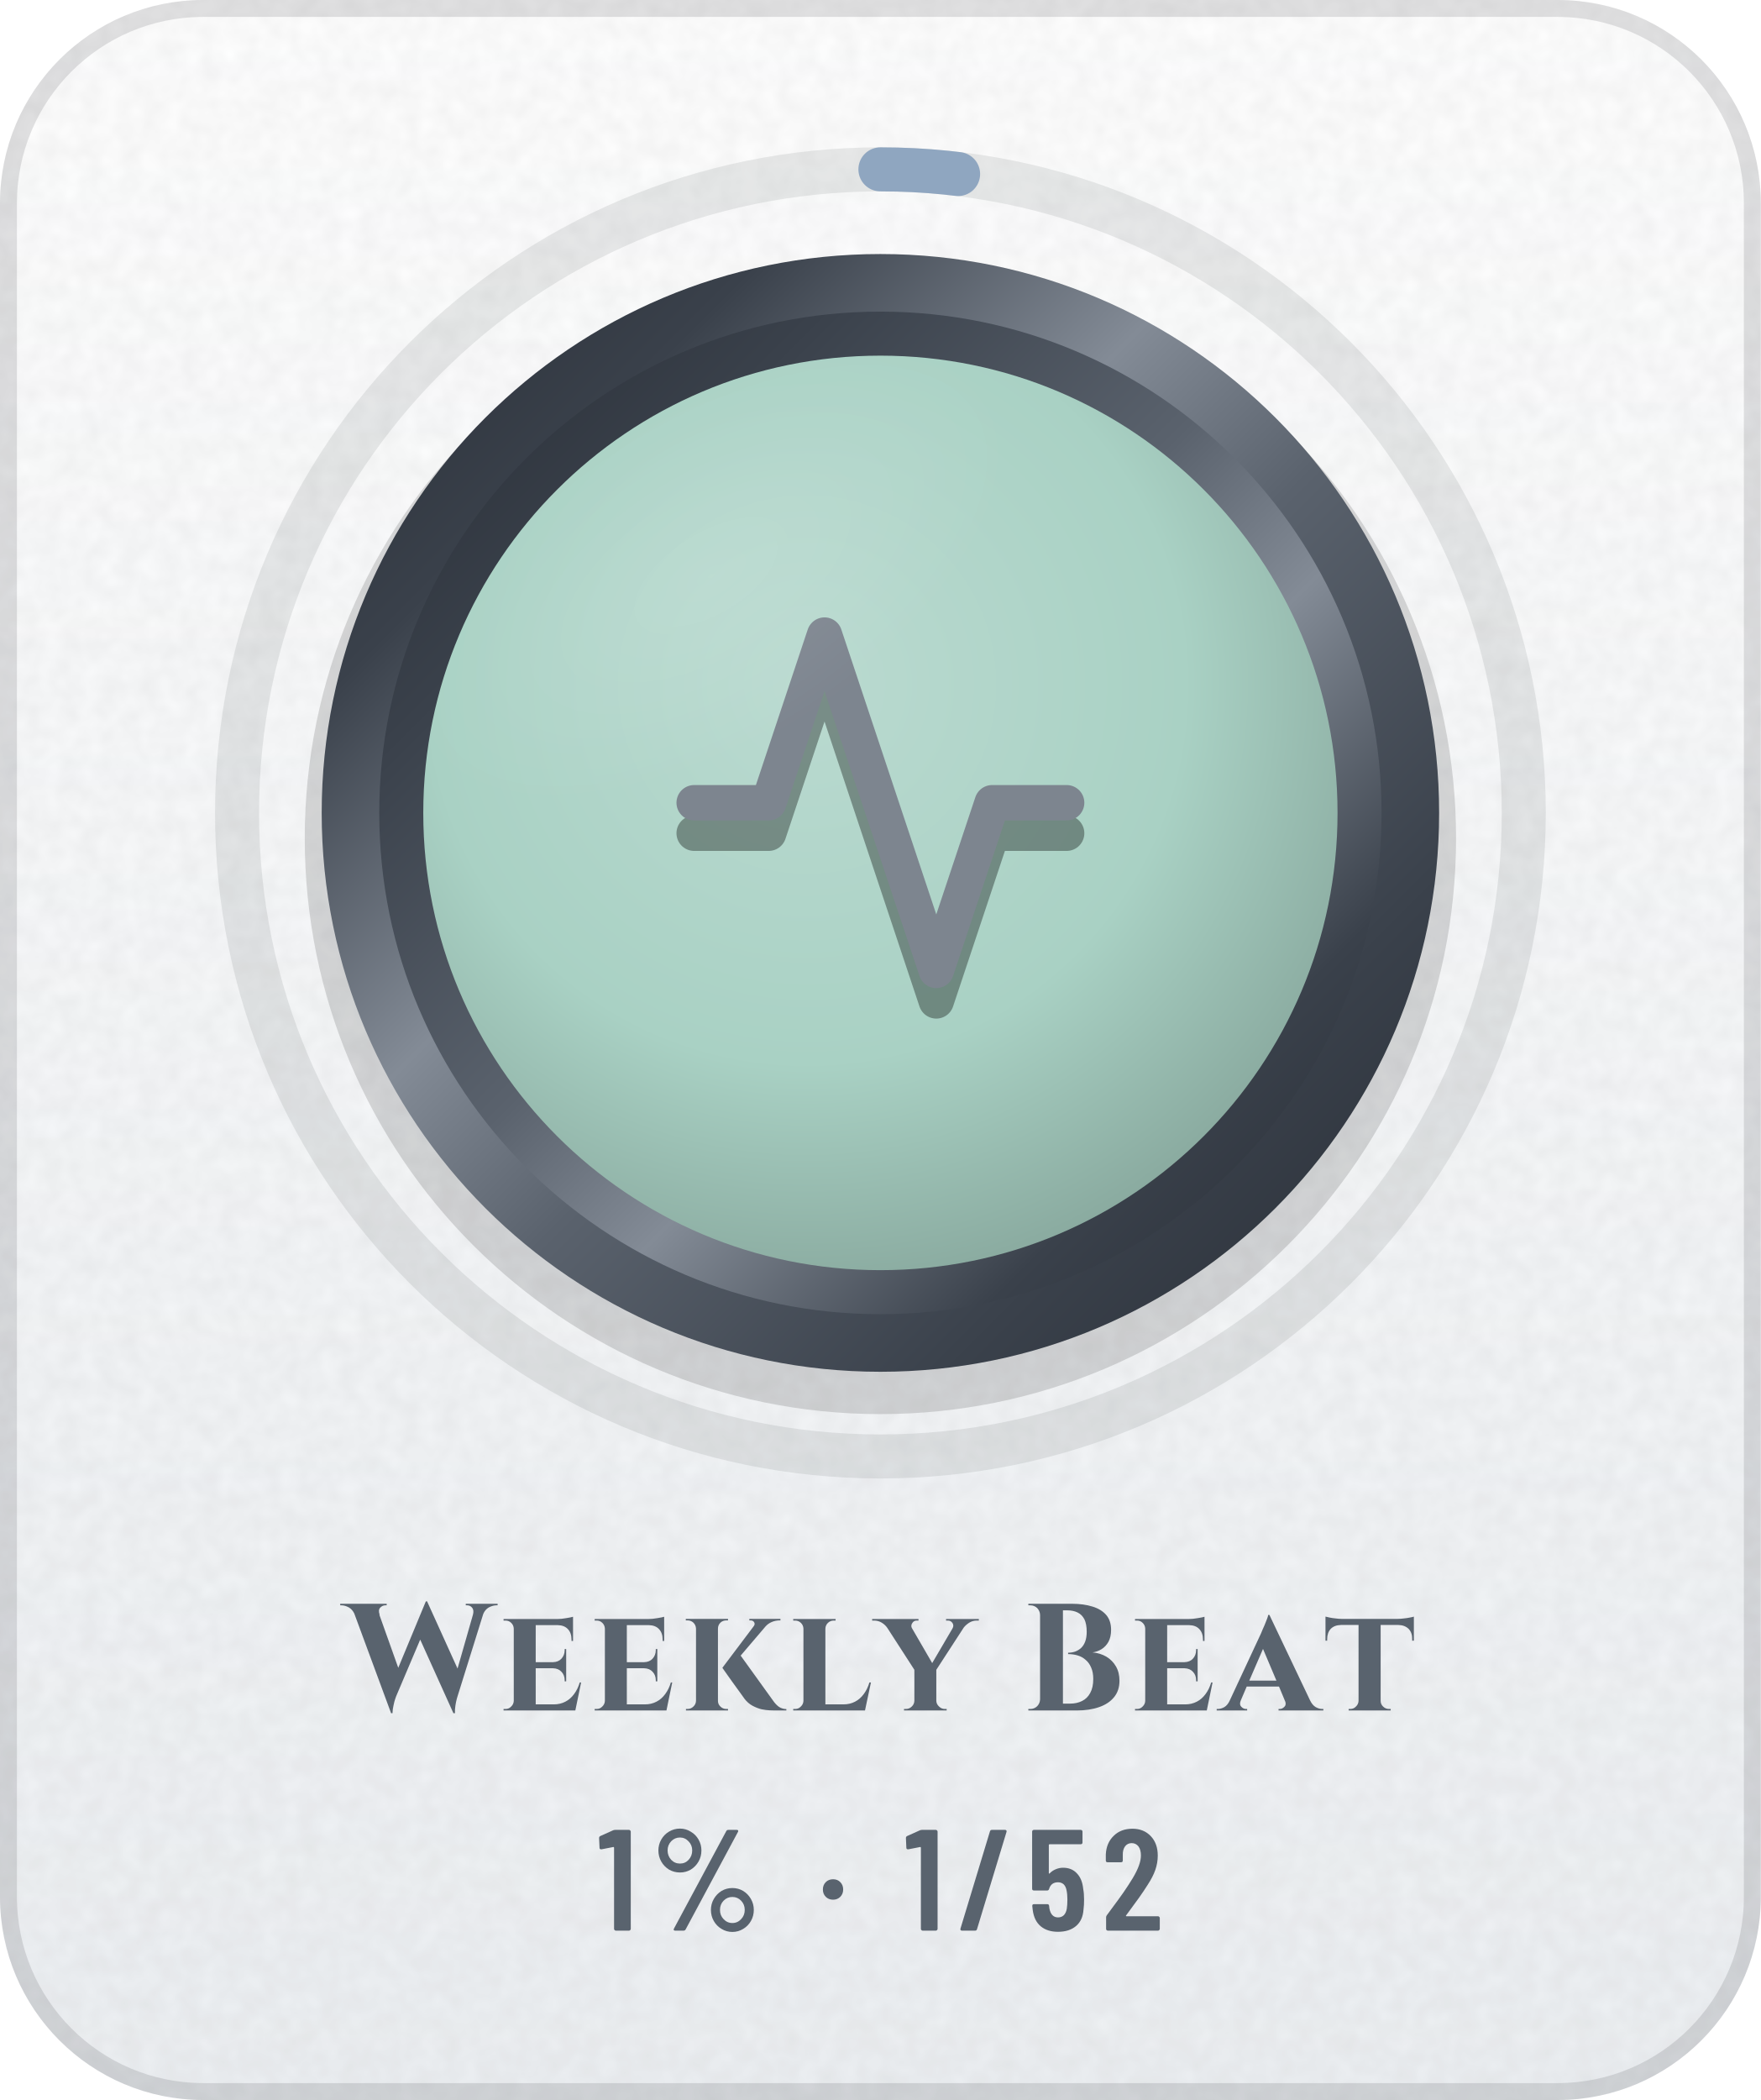
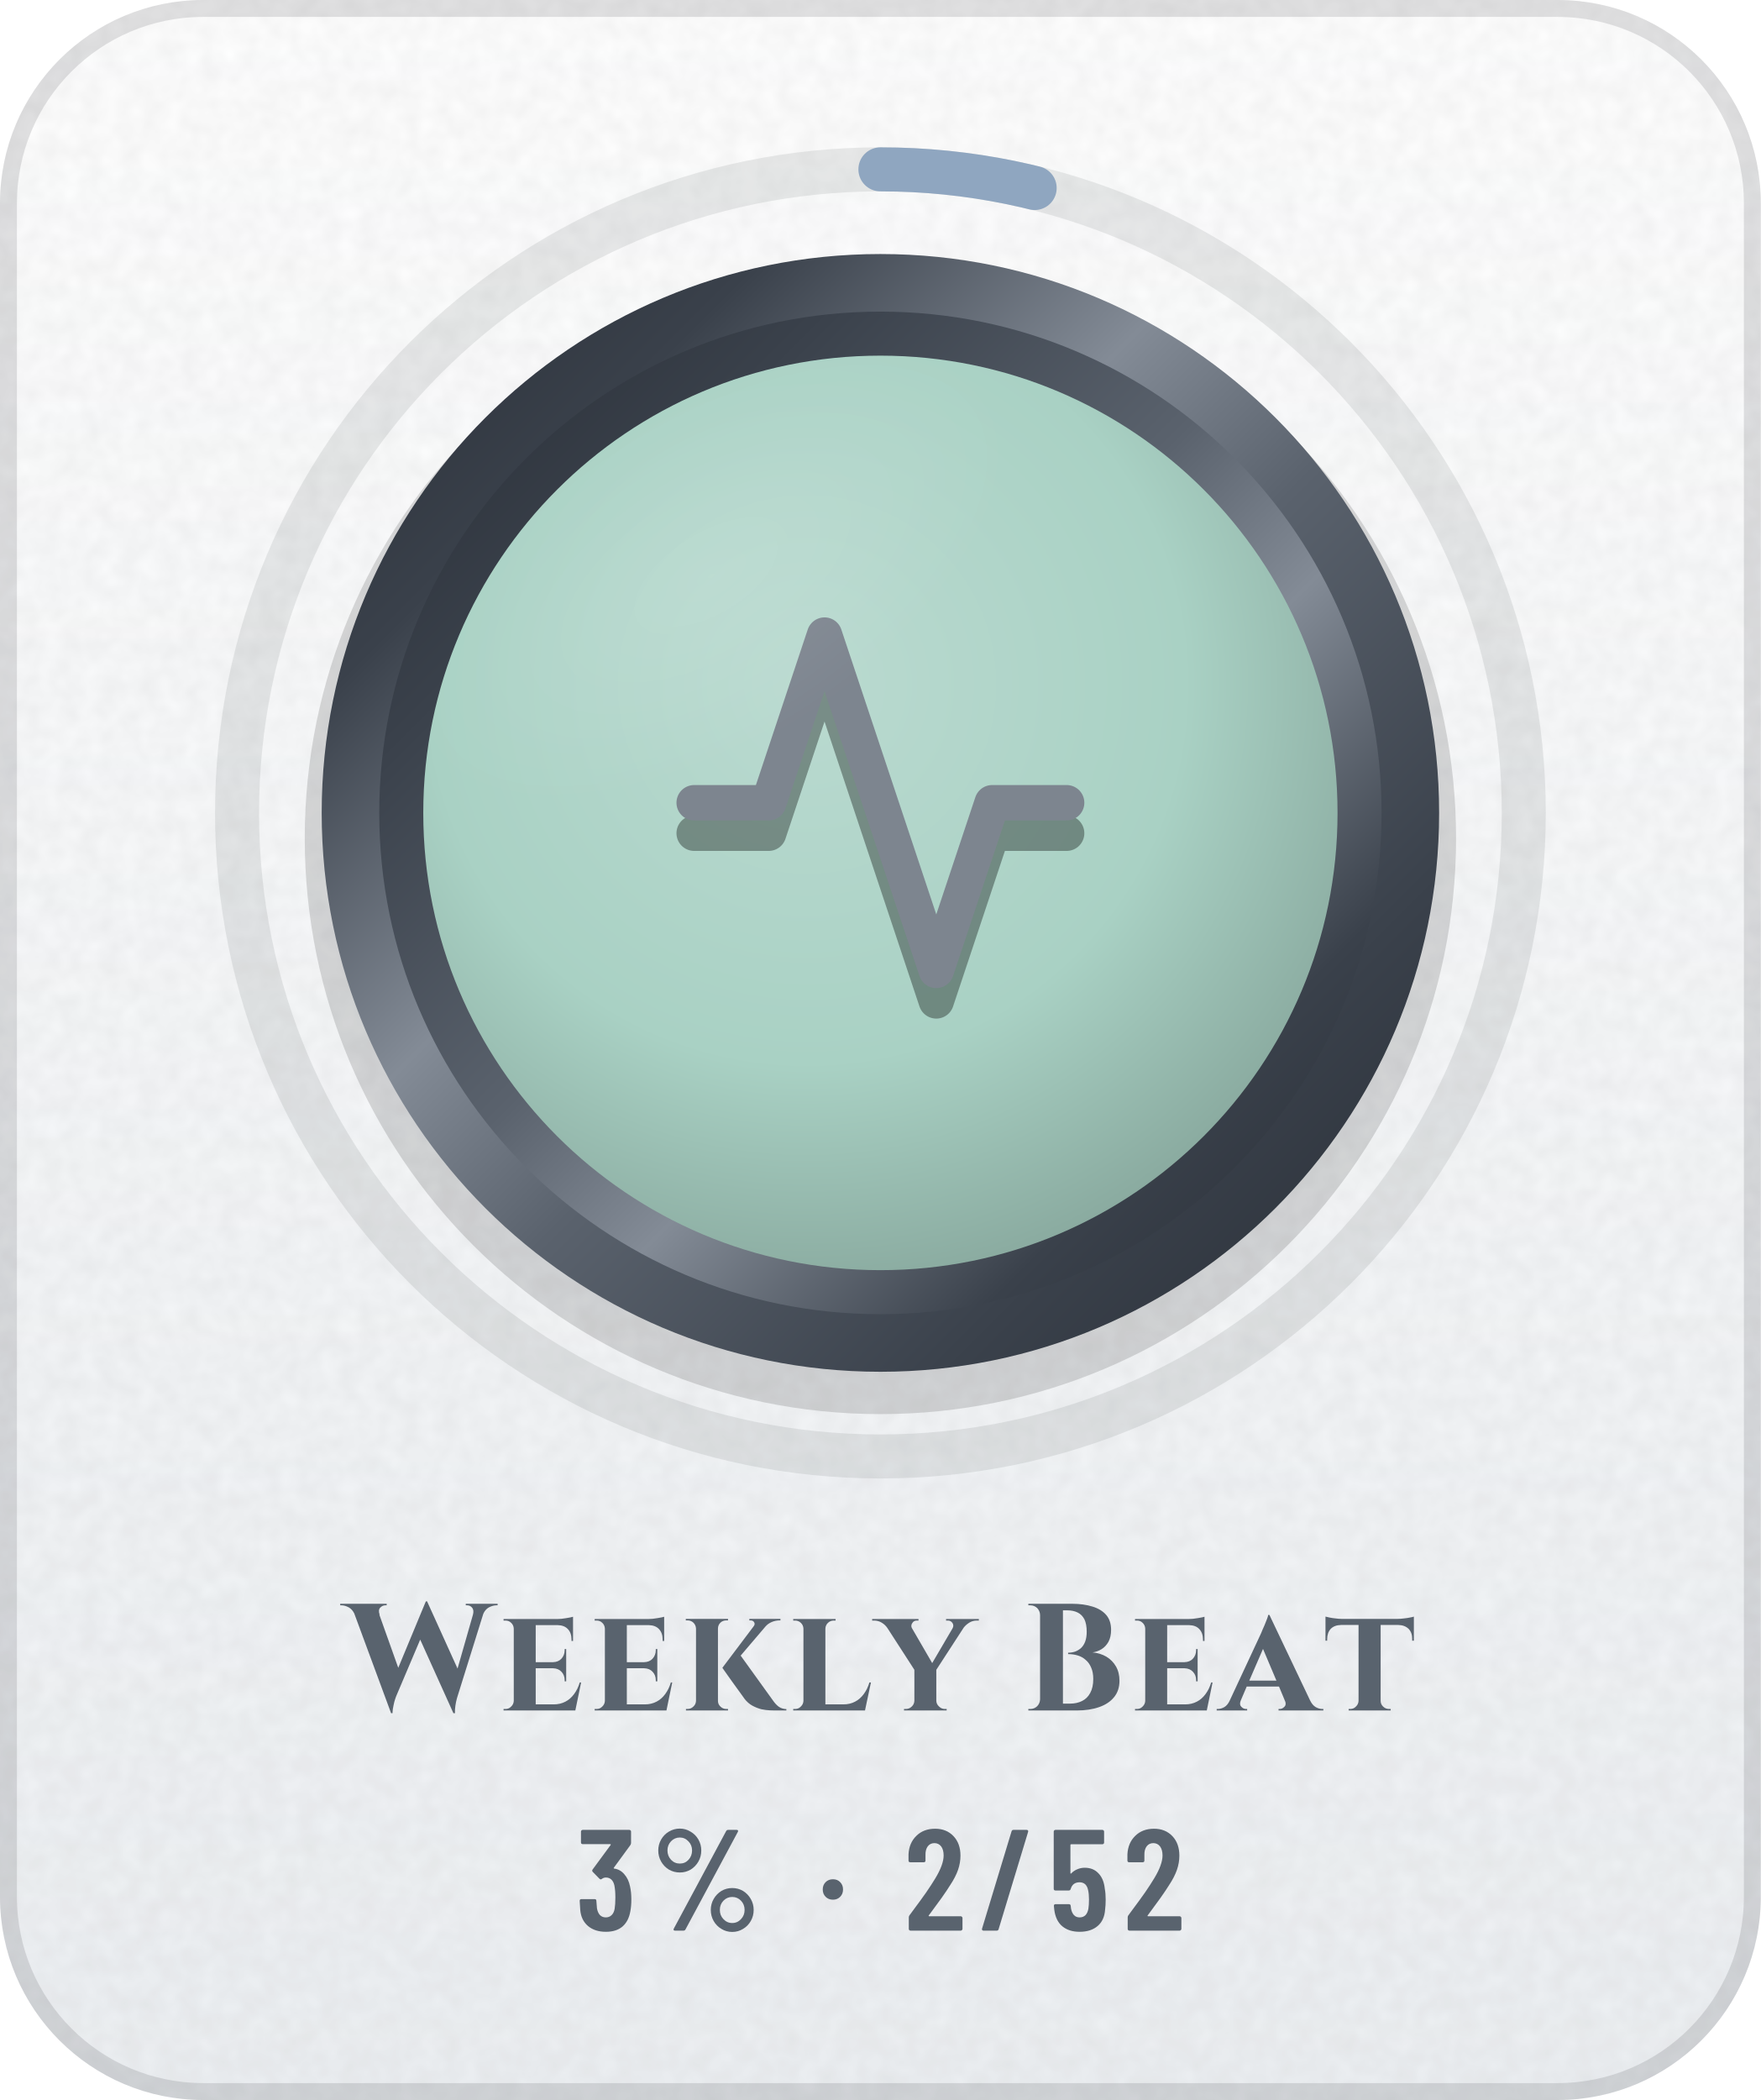
- <svg xmlns="http://www.w3.org/2000/svg" width="104" height="124" viewBox="0 0 104 124" role="img" aria-label="Weekly Beat: 1% (1 of 52)">
+ <svg xmlns="http://www.w3.org/2000/svg" width="104" height="124" viewBox="0 0 104 124" role="img" aria-label="Weekly Beat: 3% (2 of 52)">
  <defs>
    <linearGradient id="bg" x1="0" y1="0" x2="0" y2="1">
      <stop offset="0" stop-color="#FFFFFF" />
      <stop offset="1" stop-color="#EDF0F3" />
    </linearGradient>
    <clipPath id="card">
      <rect width="104" height="124" rx="12" />
    </clipPath>
    <filter id="grain" x="0" y="0" width="100%" height="100%">
      <feTurbulence type="fractalNoise" baseFrequency=".85" numOctaves="2" stitchTiles="stitch" />
      <feColorMatrix values="0 0 0 0 0 0 0 0 0 0 0 0 0 0 0 0 0 0 .05 0" />
    </filter>
    <radialGradient id="glow" cx=".5" cy=".5" r=".5">
      <stop offset="0" stop-color="#5A626D" stop-opacity="0" />
      <stop offset="1" stop-color="#5A626D" stop-opacity="0" />
    </radialGradient>
    <linearGradient id="mh" x1="0" y1="0" x2="1" y2="0">
      <stop offset="0" stop-color="#252A32" />
      <stop offset="0.2" stop-color="#3A414B" />
      <stop offset="0.4" stop-color="#838B96" />
      <stop offset="0.54" stop-color="#5A626D" />
      <stop offset="0.78" stop-color="#3A414B" />
      <stop offset="1" stop-color="#252A32" />
    </linearGradient>
    <linearGradient id="md" x1="0" y1="0" x2="1" y2="1">
      <stop offset="0" stop-color="#252A32" />
      <stop offset="0.2" stop-color="#3A414B" />
      <stop offset="0.4" stop-color="#838B96" />
      <stop offset="0.54" stop-color="#5A626D" />
      <stop offset="0.78" stop-color="#3A414B" />
      <stop offset="1" stop-color="#252A32" />
    </linearGradient>
    <linearGradient id="mdr" x1="1" y1="1" x2="0" y2="0">
      <stop offset="0" stop-color="#252A32" />
      <stop offset="0.2" stop-color="#3A414B" />
      <stop offset="0.4" stop-color="#838B96" />
      <stop offset="0.54" stop-color="#5A626D" />
      <stop offset="0.78" stop-color="#3A414B" />
      <stop offset="1" stop-color="#252A32" />
    </linearGradient>
    <linearGradient id="dia" x1="0" y1="0" x2="1" y2="0">
      <stop offset="0" stop-color="#2F7DD1" />
      <stop offset=".5" stop-color="#7B61E0" />
      <stop offset="1" stop-color="#C2449A" />
    </linearGradient>
    <linearGradient id="pb" x1="0" y1="0" x2="1" y2="0">
      <stop offset="0" stop-color="#8F5125" />
      <stop offset="1" stop-color="#CC8850" />
    </linearGradient>
    <linearGradient id="shg" x1="0" y1="0" x2="1" y2="0">
      <stop offset="0" stop-color="#FFFFFF" stop-opacity="0" />
      <stop offset=".5" stop-color="#FFFFFF" stop-opacity=".6" />
      <stop offset="1" stop-color="#FFFFFF" stop-opacity="0" />
    </linearGradient>
    <radialGradient id="en" cx=".42" cy=".36" r=".75">
      <stop offset="0" stop-color="#BADAD0" />
      <stop offset=".55" stop-color="#A9D1C4" />
      <stop offset="1" stop-color="#7F9D93" />
    </radialGradient>
    <linearGradient id="ig" gradientUnits="userSpaceOnUse" x1="0" y1="34" x2="0" y2="62">
      <stop offset="0" stop-color="#7D858F" />
      <stop offset="1" stop-color="#4E5661" />
    </linearGradient>
    <radialGradient id="gl" cx=".5" cy=".5" r=".5">
      <stop offset="0" stop-color="#FFFFFF" stop-opacity=".45" />
      <stop offset="1" stop-color="#FFFFFF" stop-opacity="0" />
    </radialGradient>
    <clipPath id="fc">
      <circle cx="52" cy="48" r="27" />
    </clipPath>
  </defs>
  <g clip-path="url(#card)">
    <rect width="104" height="124" fill="url(#bg)" />
    <rect width="104" height="124" filter="url(#grain)" />
  </g>
  <rect x=".5" y=".5" width="103" height="123" rx="11.5" fill="none" stroke="#1F2328" stroke-opacity=".13" />
  <circle cx="52" cy="48" r="48" fill="url(#glow)" />
  <circle cx="52" cy="48" r="38" fill="none" stroke="#1F2328" stroke-opacity=".09" stroke-width="2.6" />
-   <circle cx="52" cy="48" r="38" fill="none" stroke="#8FA6C0" stroke-width="2.6" stroke-linecap="round" stroke-dasharray="4.6 238.8" transform="rotate(-90 52 48)" />
+   <circle cx="52" cy="48" r="38" fill="none" stroke="#8FA6C0" stroke-width="2.6" stroke-linecap="round" stroke-dasharray="9.2 238.8" transform="rotate(-90 52 48)" />
  <circle cx="52" cy="49.5" r="34" fill="#000000" fill-opacity=".14" />
  <circle cx="52" cy="48" r="33" fill="url(#md)" />
  <circle cx="52" cy="48" r="29.6" fill="url(#mdr)" />
  <circle cx="52" cy="48" r="27" fill="url(#en)" />
  <g transform="translate(38.8 36) scale(1.1)" fill="none" stroke="#000000" stroke-width="1.9" stroke-linecap="round" stroke-linejoin="round" stroke-opacity=".35">
    <path d="M22 12h-4l-3 9L9 3l-3 9H2" />
  </g>
  <g transform="translate(38.8 34.2) scale(1.1)" fill="none" stroke="url(#ig)" stroke-width="1.9" stroke-linecap="round" stroke-linejoin="round">
    <path d="M22 12h-4l-3 9L9 3l-3 9H2" />
  </g>
  <g clip-path="url(#fc)">
    <ellipse cx="42" cy="34" rx="20" ry="10" transform="rotate(-32 42 34)" fill="url(#gl)" opacity=".25" />
  </g>
  <g transform="translate(20.4 101) scale(0.009 -0.009)" fill="#59636E">
    <use href="#s87" x="0" />
    <use href="#s101" x="1004" />
    <use href="#s101" x="1602" />
    <use href="#s107" x="2199" />
    <use href="#s108" x="2905" />
    <use href="#s121" x="3488" />
    <use href="#s66" x="4440" />
    <use href="#s101" x="5148" />
    <use href="#s97" x="5745" />
    <use href="#s116" x="6422" />
  </g>
-   <g transform="translate(35.3 114) scale(0.0085 -0.0085)" fill="#59636E">
-     <use href="#m49" x="0" />
-     <use href="#m37" x="368" />
-     <use href="#m183" x="1528" />
-     <use href="#m49" x="2132" />
-     <use href="#m47" x="2500" />
-     <use href="#m53" x="2980" />
-     <use href="#m50" x="3502" />
+   <g transform="translate(34 114) scale(0.0085 -0.0085)" fill="#59636E">
+     <use href="#m51" x="0" />
+     <use href="#m37" x="520" />
+     <use href="#m183" x="1680" />
+     <use href="#m50" x="2284" />
+     <use href="#m47" x="2803" />
+     <use href="#m53" x="3283" />
+     <use href="#m50" x="3805" />
  </g>
  <defs>
    <path id="m37" d="M54 557Q54 598 74 633Q94 668 128 688Q163 709 204 709Q244 709 278 688Q313 668 333 633Q353 598 353 557Q353 515 333 480Q313 445 279 424Q245 404 204 404Q163 404 128 424Q94 445 74 480Q54 515 54 557ZM162 14 526 692Q530 700 541 700H599Q606 700 608 696Q610 692 607 686L243 8Q239 0 228 0H170Q163 0 161 4Q159 8 162 14ZM289 557Q289 594 264 620Q239 647 204 647Q168 647 143 621Q118 595 118 557Q118 519 143 492Q168 466 204 466Q240 466 264 492Q289 519 289 557ZM419 144Q419 185 439 220Q459 255 493 276Q527 296 568 296Q609 296 643 276Q677 255 697 220Q717 185 717 144Q717 102 697 67Q677 32 643 12Q609 -9 568 -9Q527 -9 493 12Q459 32 439 67Q419 102 419 144ZM654 144Q654 182 629 208Q604 234 568 234Q532 234 507 208Q482 182 482 144Q482 106 507 80Q532 53 568 53Q604 53 629 80Q654 106 654 144Z" />
    <path id="m47" d="M21 14 226 690Q229 700 239 700H331Q337 700 340 696Q343 692 341 686L136 10Q133 0 123 0H31Q25 0 22 4Q19 8 21 14Z" />
-     <path id="m49" d="M122 700H218Q223 700 226 696Q230 693 230 688V12Q230 7 226 4Q223 0 218 0H126Q121 0 118 4Q114 7 114 12V576Q114 578 112 580Q111 582 109 581L27 565H24Q13 565 13 576L10 643Q10 653 18 657L107 697Q114 700 122 700Z" />
    <path id="m50" d="M173 100H392Q397 100 400 96Q404 93 404 88V12Q404 7 400 4Q397 0 392 0H43Q38 0 34 4Q31 7 31 12V92Q31 101 36 107L75 160Q114 212 152 266Q189 320 215 363Q273 459 273 522Q273 562 256 585Q238 608 209 608Q180 608 163 586Q146 563 147 526V487Q147 482 144 478Q140 475 135 475H41Q36 475 32 478Q29 482 29 487V530Q33 610 84 659Q134 708 214 708Q293 708 342 656Q390 605 390 521Q390 471 373 422Q356 373 319 317Q294 277 260 229Q225 181 214 166Q184 126 170 106Q168 104 169 102Q170 100 173 100Z" />
+     <path id="m51" d="M387 218Q387 169 380 134Q368 66 326 29Q283 -8 210 -8Q134 -8 86 32Q38 73 32 143Q30 165 28 207Q28 219 40 219H132Q144 219 144 207Q146 173 148 156Q153 125 169 108Q185 92 210 92Q234 92 250 108Q266 123 271 152Q276 182 276 230Q276 281 269 315Q263 341 248 355Q233 369 210 369Q195 369 183 360Q177 356 174 356Q172 356 166 360L119 408Q115 412 115 417Q115 421 118 425L243 595Q245 597 244 599Q242 601 239 601H49Q44 601 40 604Q37 608 37 613V688Q37 693 40 696Q44 700 49 700H373Q378 700 382 696Q385 693 385 688V609Q385 602 380 594L266 438Q262 432 268 431Q309 426 338 392Q368 358 378 307Q387 267 387 218Z" />
    <path id="m53" d="M400 216Q400 175 396 146Q391 72 344 32Q297 -8 219 -8Q145 -8 99 30Q53 68 43 144L40 172Q40 184 52 184H144Q156 184 157 172Q157 166 159 154Q171 92 219 92Q244 92 260 108Q275 124 280 153Q284 178 284 217Q284 254 278 281Q273 307 258 322Q242 336 219 336Q171 336 157 290Q154 279 144 279H51Q46 279 42 282Q39 286 39 291V688Q39 693 42 696Q46 700 51 700H377Q382 700 386 696Q389 693 389 688V612Q389 607 386 604Q382 600 377 600H160Q155 600 155 595V400Q155 397 157 396Q159 396 161 398Q178 416 202 426Q227 437 254 437Q314 437 350 398Q387 360 394 290Q400 259 400 216Z" />
    <path id="m183" d="M37 286Q37 317 57 337Q77 357 108 357Q139 357 158 337Q178 317 178 286Q178 255 158 235Q138 215 108 215Q77 215 57 235Q37 255 37 286Z" />
    <path id="s66" d="M119 73V627Q118 653 100 672Q81 690 55 690H42V700H331Q404 700 462 682Q519 665 552 628Q585 590 585 529Q585 483 568 451Q550 419 522 402Q494 385 463 381Q513 377 554 353Q594 329 617 289Q640 249 640 195Q640 131 605 88Q570 44 506 22Q443 0 359 0H42V10H55Q81 10 100 28Q118 47 119 73ZM269 657V45H315Q360 45 394 62Q429 79 448 115Q468 151 468 207Q468 251 454 282Q441 313 418 332Q396 352 366 361Q336 370 303 370V379Q326 379 348 386Q370 394 388 410Q405 426 415 452Q425 479 425 516Q425 567 410 598Q394 629 365 643Q336 657 298 657Z" />
    <path id="s87" d="M537 716V714L736 275L837 628Q845 658 832 674Q819 690 799 690H790V700H999V690H991Q968 690 941 676Q917 662 905 634L736 93L731 76Q726 58 722 32Q718 7 719 -18H709L491 465L333 93L327 76Q321 59 316 34Q310 9 309 -18H300L58 637Q45 663 23 676Q-3 690 -26 690H-34V700H271V690H262Q243 690 228 674Q214 658 225 628H223L347 280L528 716Z" />
    <path id="s97" d="M319 627 586 66Q601 35 623 22Q645 10 665 10H673V0H379V10H387Q404 10 418 25Q429 36 424 56L382 157H170L130 63Q121 38 134 25Q148 10 165 10H173V0H-27V10H-19Q1 10 23 22Q45 35 59 66L264 506Q266 512 273 528Q280 543 288 562Q296 582 303 600Q310 617 311 627ZM187 196H365L277 404Z" />
    <path id="s101" d="M543 184 505 0H34V10H47Q69 10 84 26Q100 41 101 63V537Q100 560 84 575Q69 590 47 590H34V600H385Q414 600 446 606Q478 611 490 615V456H480V465Q480 509 456 534Q433 559 389 560H245V317H359Q394 318 414 340Q435 363 435 396V403H445V191H435V199Q435 232 414 254Q394 276 359 277H245V40H363Q406 40 440 58Q473 75 497 108Q521 140 534 184Z" />
    <path id="s107" d="M102 63V537Q101 560 85 576Q69 591 46 591H35V601H312V591H301Q278 591 262 576Q246 560 246 537V63Q246 41 262 26Q278 10 301 10H312V0H36V10H46Q69 10 85 26Q101 41 102 63ZM656 601V591H652Q623 591 598 580Q573 569 557 550L395 360L606 67Q625 39 646 24Q667 10 695 9V0H618Q608 0 585 1Q562 2 532 8Q503 15 473 31Q443 47 420 77Q415 84 403 101Q391 118 374 141Q358 164 340 188Q323 212 308 233Q293 254 284 267L275 280L480 552Q491 566 484 578Q477 591 460 591H452V601Z" />
    <path id="s108" d="M544 184 505 0H34V10H47Q69 10 84 26Q100 41 101 63V537Q100 560 84 575Q68 590 46 590H34V600H312V590H300Q278 590 262 575Q246 560 245 537V40H363Q406 40 440 58Q473 75 497 108Q521 140 534 184Z" />
    <path id="s116" d="M590 616V458H579V467Q580 510 556 535Q531 560 488 561H372V63Q372 41 388 26Q404 10 427 10H438V0H162V10H173Q195 10 210 26Q226 41 227 63V561H112Q68 560 44 535Q21 510 21 467V458H10V616Q19 614 36 610Q54 606 76 604Q97 601 115 601H484Q503 601 525 604Q547 606 565 610Q583 613 590 616Z" />
    <path id="s121" d="M496 538Q507 557 496 574Q485 590 466 590H454V600H669V590H656Q629 590 606 576Q584 562 570 544L390 267V63Q391 41 408 26Q424 10 446 10H458V0H178V10H190Q213 10 229 26Q245 41 246 63V267L69 541Q55 562 32 576Q9 590 -19 590H-31V600H273V590H262Q242 590 232 573Q222 558 229 542L363 311L496 538Z" />
  </defs>
</svg>
